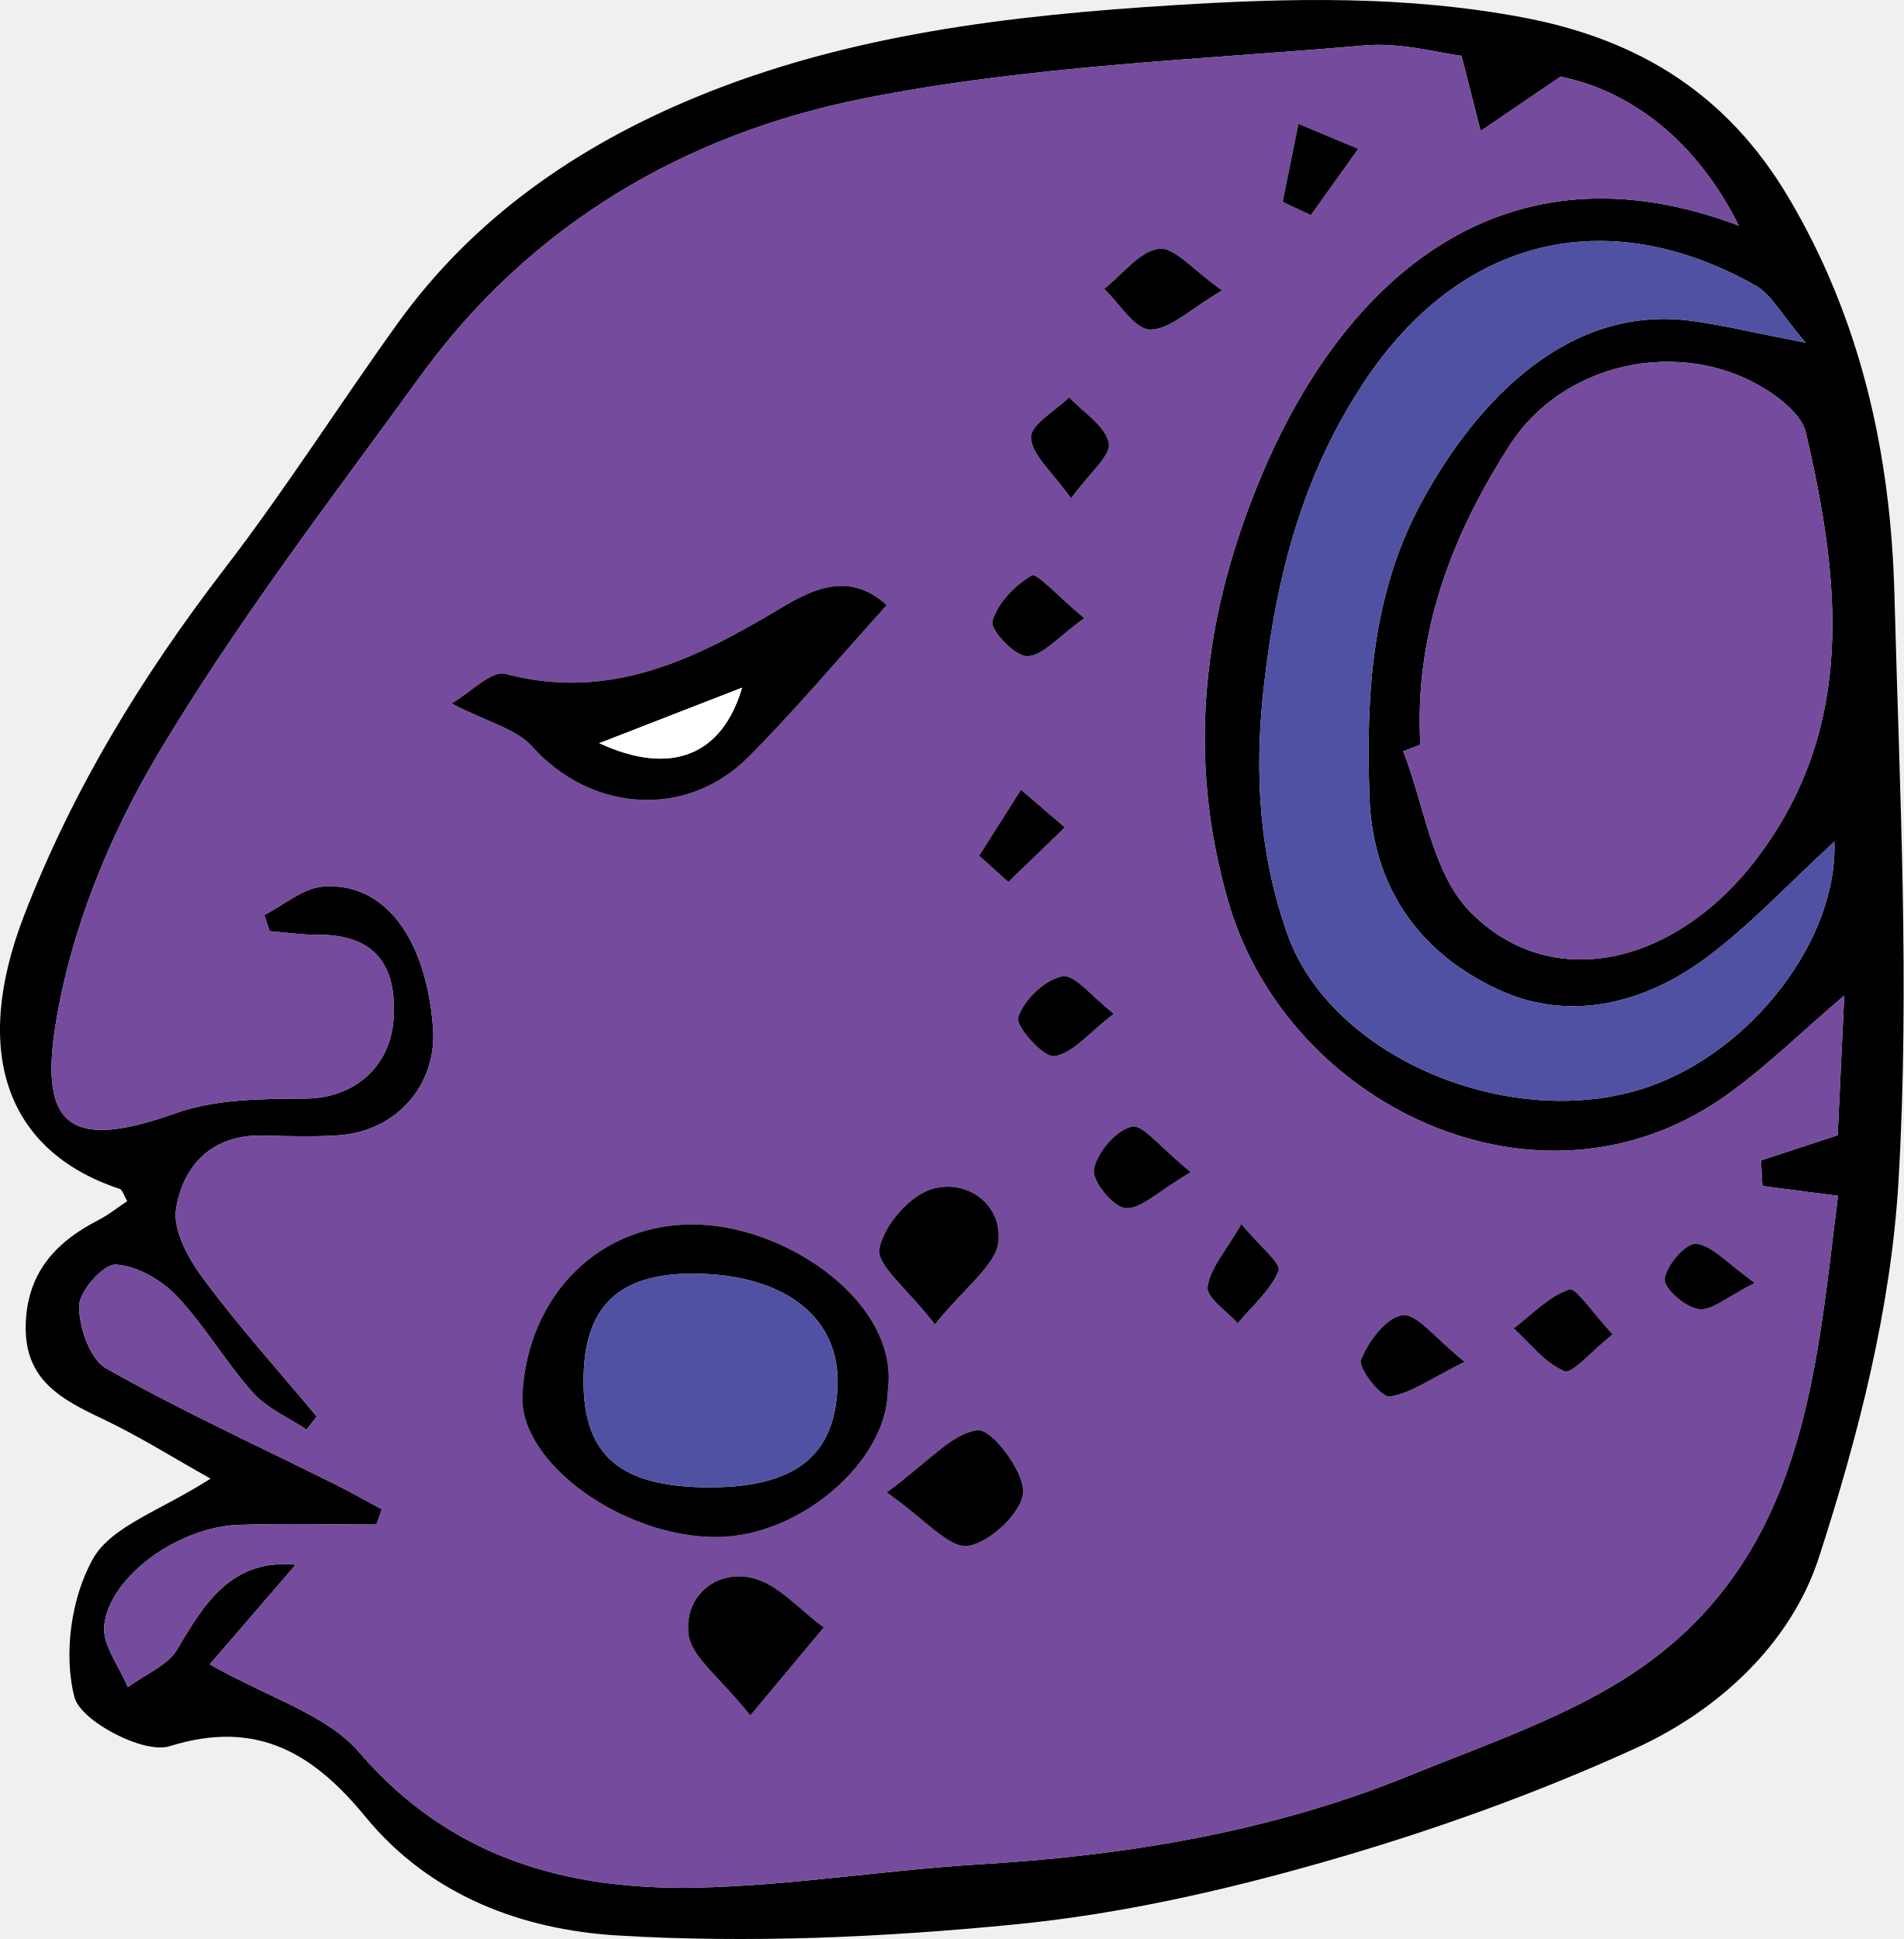
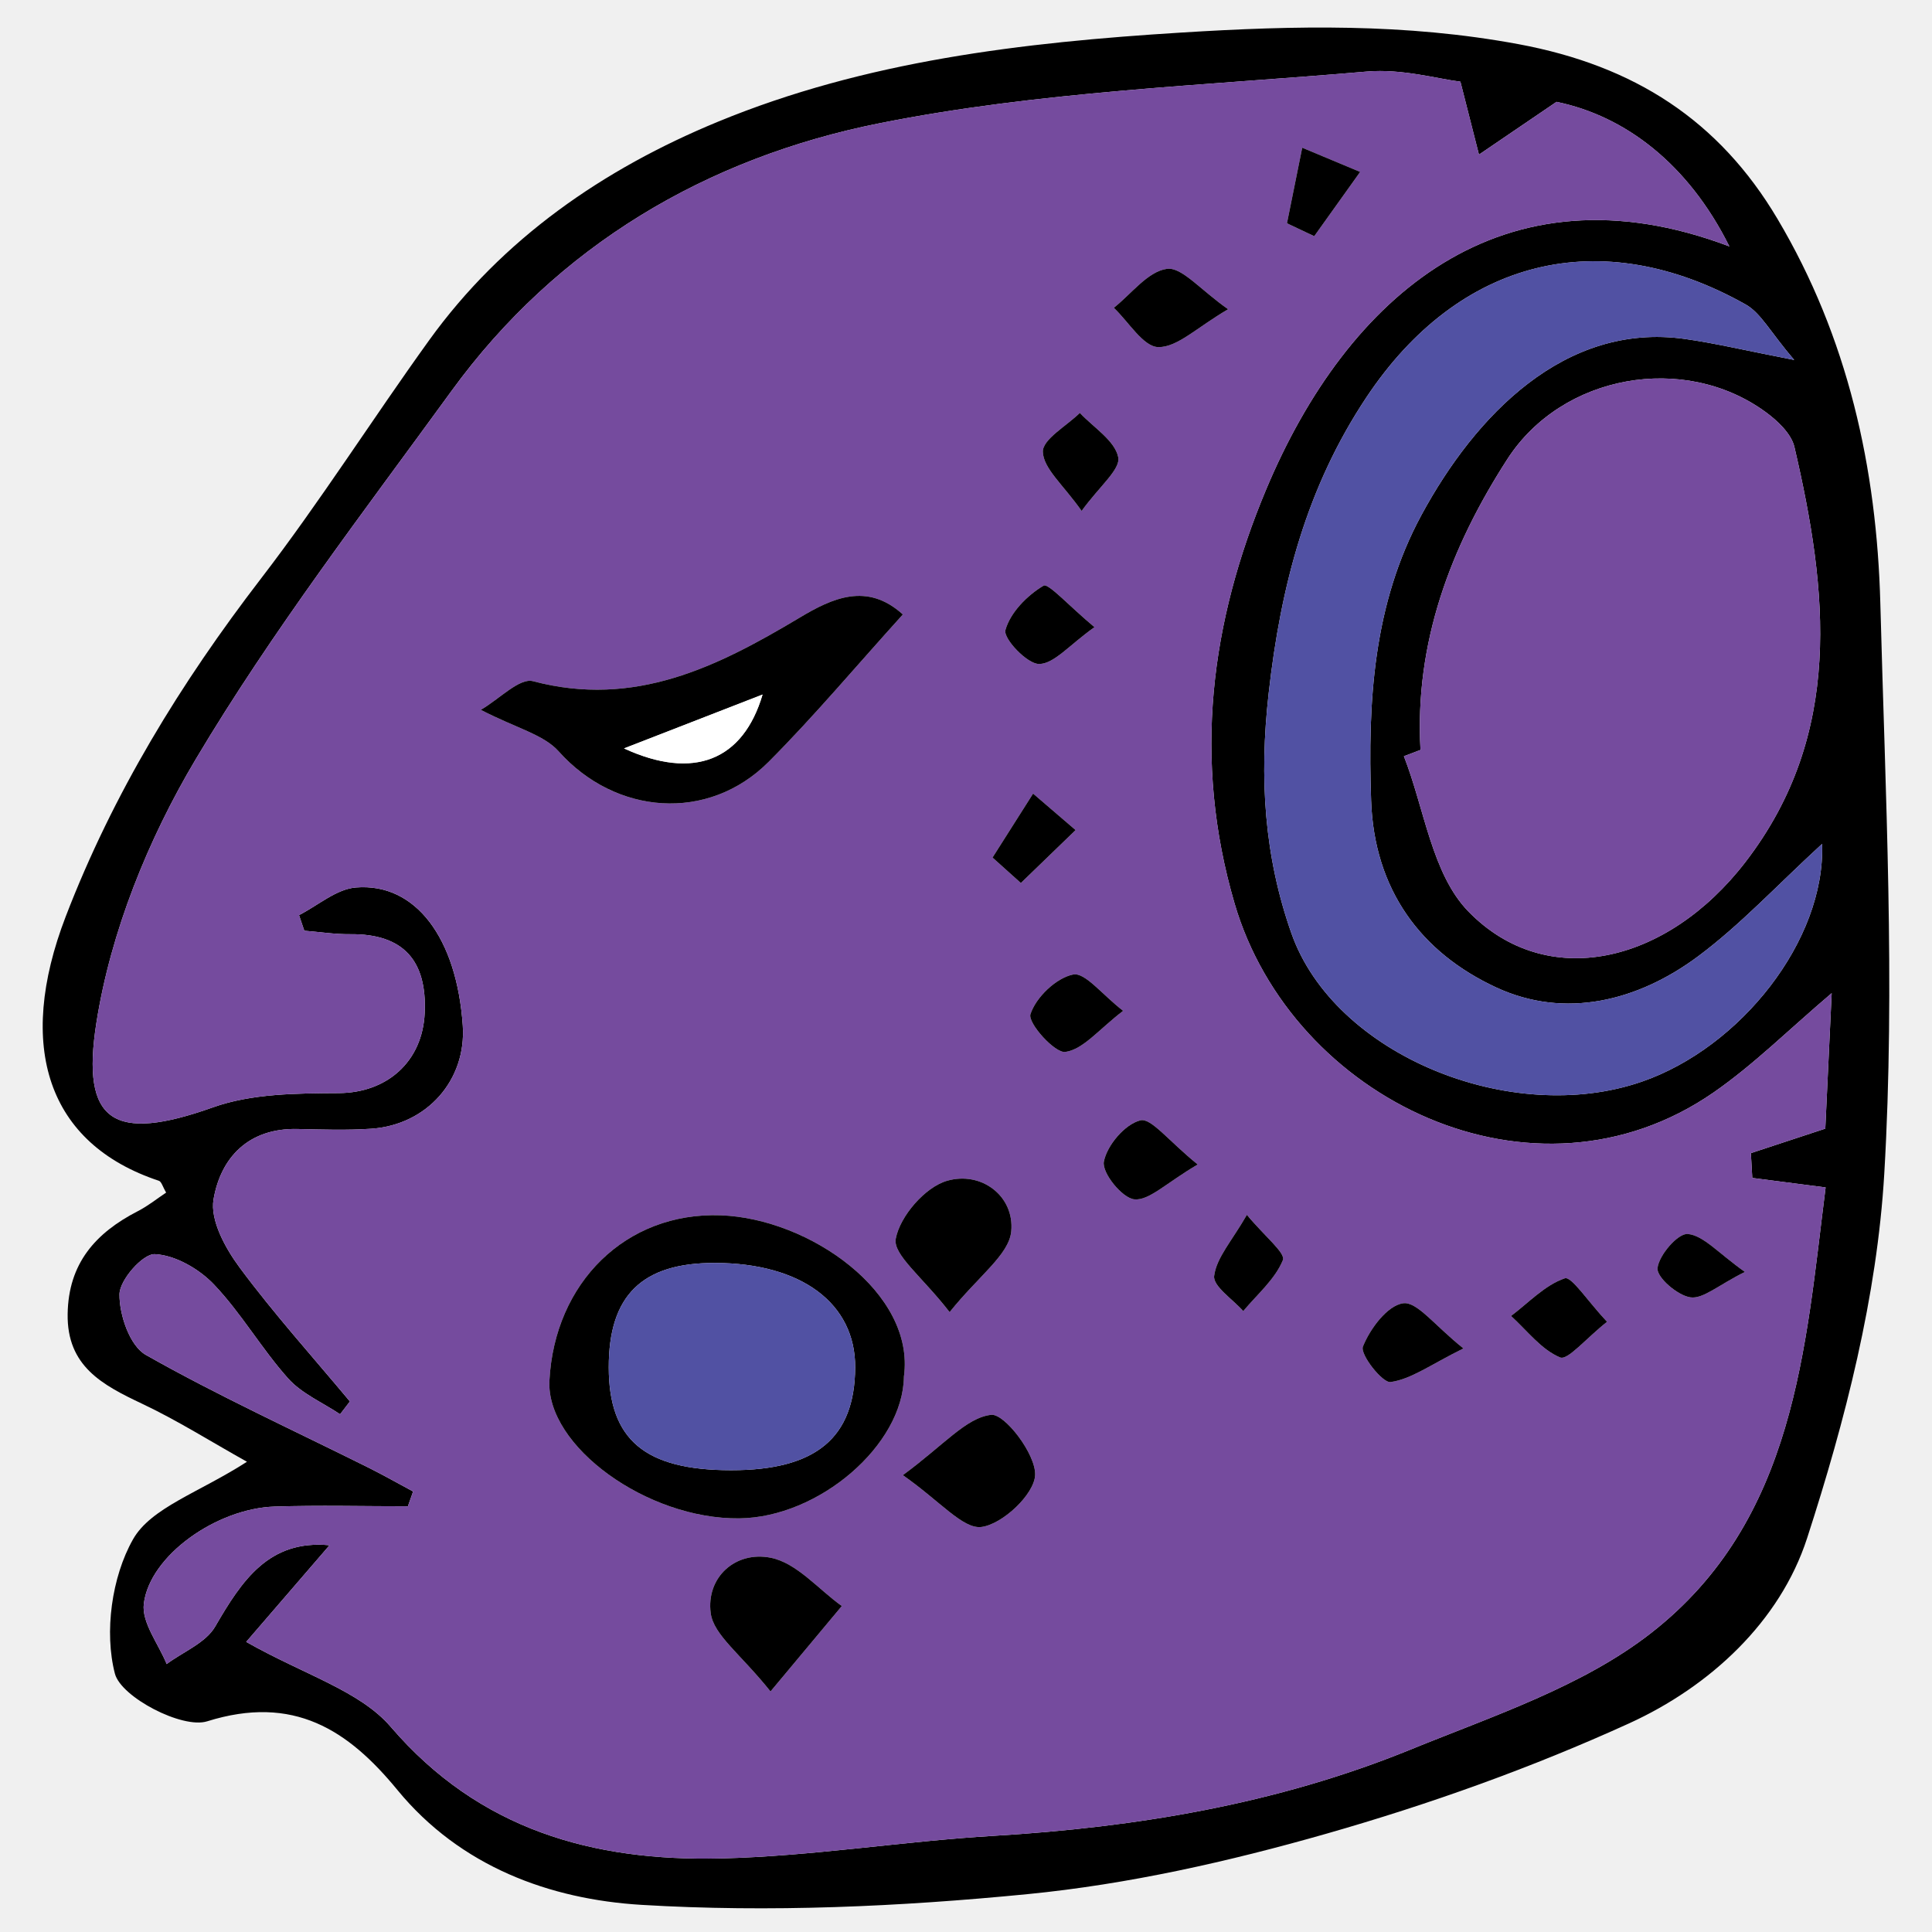
- <svg xmlns="http://www.w3.org/2000/svg" version="1.1" x="0px" y="0px" viewBox="0 0 137.633 140.182" style="enable-background:new 0 0 137.633 140.182;" xml:space="preserve">
+ <svg xmlns="http://www.w3.org/2000/svg" version="1.1" x="0px" y="0px" viewBox="0 0 144 144" style="enable-background:new 0 0 144 144;" xml:space="preserve">
+   <g id="pill_x5F_half_x5F_green" />
+   <g id="pill_x5F_segment_x5F_green" />
+   <g id="virus_x5F_green" />
+   <g id="pill_x5F_half_x5F_orange" />
+   <g id="pill_x5F_segment_x5F_orange" />
+   <g id="virus_x5F_orange" />
+   <g id="pill_x5F_segment_x5F_purple" />
+   <g id="pill_x5F_half_x5F_purple" />
  <g id="virus_x5F_purple">
    <g id="EngFRM.tif">
      <g>
-         <path d="M15.223,106.899c-2.729-1.527-5.192-3.084-7.81-4.322c-2.965-1.403-5.613-2.794-5.555-6.688     c0.056-3.776,2.079-6.05,5.243-7.674C7.85,87.83,8.516,87.29,9.2,86.835c-0.256-0.431-0.345-0.814-0.542-0.88     C0.348,83.2-2.01,75.947,1.713,66.264c3.533-9.187,8.566-17.399,14.549-25.184c4.412-5.74,8.295-11.876,12.528-17.755     c5.475-7.604,13.018-12.79,21.536-16.303c10.986-4.531,22.676-5.911,34.542-6.647c8.464-0.526,16.691-0.702,25.128,0.865     c8.634,1.604,14.938,5.678,19.293,13.006c5.262,8.854,7.412,18.594,7.677,28.71c0.37,14.154,1.12,28.36,0.293,42.463     c-0.537,9.161-2.904,18.396-5.755,27.183c-2.011,6.197-7.214,11.039-13.266,13.797c-7.258,3.307-14.863,6.024-22.545,8.218     c-7.276,2.079-14.783,3.774-22.302,4.51c-9.532,0.934-19.218,1.373-28.762,0.798c-6.82-0.411-13.493-2.84-18.197-8.568     c-3.66-4.457-7.723-7.134-14.176-5.112c-1.856,0.582-6.422-1.802-6.876-3.555c-0.801-3.087-0.239-7.202,1.347-10.004     C8.067,110.316,11.663,109.194,15.223,106.899z M133.34,71.973c-3.193,2.71-5.801,5.318-8.789,7.391     c-13.396,9.295-31.439,0.53-35.714-14.068c-3.155-10.771-1.78-21.017,2.355-30.876c6.044-14.41,17.623-24.511,34.522-18.105     c-3.068-6.164-7.788-9.729-12.884-10.775c-2.48,1.687-4.13,2.809-5.78,3.931c-0.417-1.638-0.833-3.275-1.383-5.436     c-1.643-0.196-4.358-0.981-6.984-0.753C86.549,4.331,74.255,4.761,62.37,7.135C49.526,9.7,38.354,16.24,30.463,27.096     c-6.553,9.015-13.38,17.905-19.061,27.447c-3.552,5.965-6.34,12.863-7.404,19.659c-1.158,7.396,1.276,8.925,8.693,6.281     c2.889-1.03,6.238-1.044,9.38-1.061c3.541-0.019,6.24-2.293,6.402-5.991c0.168-3.841-1.542-5.896-5.571-5.854     c-1.134,0.012-2.27-0.168-3.405-0.26c-0.131-0.387-0.261-0.774-0.392-1.161c1.411-0.718,2.78-1.942,4.24-2.06     c4.457-0.359,7.519,3.779,7.964,10.294c0.276,4.046-2.653,7.403-6.824,7.687c-1.824,0.124-3.665,0.061-5.497,0.02     c-3.667-0.082-5.723,2.149-6.254,5.24c-0.269,1.564,0.882,3.654,1.953,5.098c2.559,3.452,5.452,6.661,8.21,9.969     c-0.244,0.318-0.488,0.636-0.732,0.954c-1.309-0.875-2.861-1.536-3.874-2.67c-1.98-2.216-3.487-4.856-5.53-7.004     c-1.102-1.158-2.884-2.188-4.406-2.258c-0.889-0.04-2.623,1.921-2.633,2.994c-0.013,1.542,0.769,3.838,1.962,4.514     c5.385,3.048,11.039,5.633,16.588,8.399c1.128,0.562,2.224,1.186,3.335,1.781c-0.129,0.368-0.258,0.736-0.388,1.104     c-3.313,0-6.629-0.086-9.939,0.021c-4.311,0.14-9.299,3.646-9.743,7.235c-0.174,1.411,1.092,2.996,1.703,4.502     c1.234-0.915,2.912-1.579,3.616-2.794c1.992-3.438,4.009-6.488,8.522-6.06c-2.217,2.571-4.38,5.08-6.211,7.203     c4.341,2.462,8.46,3.638,10.773,6.331c6.612,7.702,15.111,10.033,24.604,9.809c6.784-0.16,13.539-1.279,20.325-1.684     c10.691-0.638,21.153-2.384,31.067-6.425c6.17-2.515,12.835-4.704,17.953-8.7c10.776-8.412,11.482-21.269,12.999-33.204     c-1.987-0.257-3.726-0.483-5.466-0.708c-0.035-0.616-0.07-1.232-0.105-1.848c1.722-0.567,3.444-1.134,5.547-1.826     C132.995,79.31,133.157,75.86,133.34,71.973z M102.692,53.843c-0.413,0.156-0.825,0.313-1.238,0.469     c1.535,3.922,2.088,8.78,4.808,11.573c5.823,5.98,14.779,3.935,20.647-3.684c7.337-9.528,6.151-20.214,3.653-30.936     c-0.233-0.999-1.273-1.974-2.181-2.632c-6.045-4.383-15.127-2.8-19.217,3.537C104.927,38.737,102.241,45.857,102.692,53.843z      M132.626,60.845c-3.379,3.103-6.088,6.031-9.239,8.378c-4.491,3.345-9.913,4.699-15.036,2.33     c-5.628-2.602-9.109-7.286-9.338-13.929c-0.255-7.388,0.155-14.642,3.748-21.285c4.022-7.437,10.696-14.374,19.611-13.131     c2.263,0.316,4.495,0.854,8.174,1.568c-1.778-2.078-2.476-3.492-3.617-4.134c-10.84-6.101-21.403-3.404-28.273,6.928     c-4.456,6.702-6.373,14.007-7.281,22.056c-0.712,6.32-0.327,12.152,1.7,17.896c3.189,9.039,16.345,14.424,26.119,11.046     C126.543,76.028,132.874,68.041,132.626,60.845z" />
-         <path style="fill:#754B9E;" d="M133.34,71.973c-0.183,3.887-0.345,7.337-0.475,10.096c-2.104,0.693-3.825,1.259-5.547,1.826     c0.035,0.616,0.07,1.232,0.105,1.848c1.739,0.225,3.479,0.451,5.466,0.708c-1.517,11.935-2.223,24.792-12.999,33.204     c-5.118,3.996-11.784,6.185-17.953,8.7c-9.914,4.041-20.376,5.788-31.067,6.425c-6.785,0.405-13.541,1.523-20.325,1.684     c-9.493,0.224-17.992-2.107-24.604-9.809c-2.312-2.694-6.432-3.869-10.773-6.331c1.83-2.123,3.994-4.632,6.211-7.203     c-4.513-0.427-6.529,2.623-8.522,6.06c-0.705,1.216-2.383,1.879-3.616,2.794c-0.611-1.506-1.877-3.091-1.703-4.502     c0.443-3.589,5.432-7.095,9.743-7.235c3.31-0.107,6.626-0.021,9.939-0.021c0.129-0.368,0.258-0.736,0.388-1.104     c-1.111-0.595-2.207-1.219-3.335-1.781c-5.549-2.766-11.203-5.351-16.588-8.399c-1.194-0.676-1.975-2.972-1.962-4.514     c0.009-1.072,1.744-3.034,2.633-2.994c1.522,0.069,3.304,1.099,4.406,2.258c2.043,2.147,3.55,4.787,5.53,7.004     c1.013,1.134,2.565,1.795,3.874,2.67c0.244-0.318,0.488-0.636,0.732-0.954c-2.758-3.307-5.65-6.517-8.21-9.969     c-1.071-1.444-2.222-3.534-1.953-5.098c0.531-3.091,2.588-5.322,6.254-5.24c1.832,0.041,3.672,0.104,5.497-0.02     c4.171-0.284,7.1-3.64,6.824-7.687c-0.444-6.515-3.506-10.654-7.964-10.294c-1.46,0.118-2.829,1.342-4.24,2.06     c0.131,0.387,0.261,0.774,0.392,1.161c1.135,0.092,2.271,0.272,3.405,0.26c4.029-0.042,5.739,2.013,5.571,5.854     c-0.162,3.698-2.861,5.973-6.402,5.991c-3.142,0.016-6.491,0.031-9.38,1.061c-7.417,2.644-9.851,1.115-8.693-6.281     c1.064-6.796,3.853-13.694,7.404-19.659c5.682-9.542,12.508-18.432,19.061-27.447C38.354,16.24,49.526,9.7,62.37,7.135     c11.885-2.374,24.179-2.804,36.314-3.853c2.626-0.227,5.341,0.558,6.984,0.753c0.55,2.161,0.966,3.798,1.383,5.436     c1.65-1.122,3.3-2.244,5.78-3.931c5.096,1.046,9.815,4.611,12.884,10.775C108.814,9.909,97.235,20.01,91.191,34.42     c-4.135,9.859-5.509,20.105-2.355,30.876c4.275,14.598,22.319,23.364,35.714,14.068C127.538,77.291,130.147,74.683,133.34,71.973     z M64.189,100.551c0.861-6.241-7.04-11.782-13.65-12.02c-7.085-0.255-12.392,5.029-12.772,12.324     c-0.254,4.876,7.273,10.338,14.144,10.264C57.863,111.054,64.127,105.662,64.189,100.551z M64.111,43.748     c-2.675-2.429-5.267-1.214-7.698,0.239c-6.128,3.664-12.293,6.742-19.873,4.734c-1.003-0.266-2.512,1.338-3.889,2.136     c2.666,1.374,4.688,1.841,5.807,3.096c4.222,4.735,11.13,5.312,15.656,0.771C57.51,51.316,60.607,47.618,64.111,43.748z      M54.247,124.018c2.42-2.9,3.866-4.632,5.313-6.365c-1.751-1.256-3.359-3.21-5.289-3.598c-2.637-0.53-4.832,1.456-4.482,4.126     C50.003,119.82,52.019,121.227,54.247,124.018z M67.595,95.746c2.187-2.727,4.426-4.274,4.593-6.017     c0.253-2.626-2.223-4.512-4.786-3.77c-1.64,0.475-3.507,2.641-3.821,4.315C63.358,91.466,65.549,93.103,67.595,95.746z      M64.108,107.897c2.786,1.946,4.491,4.05,5.875,3.861c1.574-0.216,3.923-2.434,3.987-3.867c0.069-1.547-2.28-4.605-3.28-4.49     C68.826,103.614,67.174,105.648,64.108,107.897z M88.353,20.997c-2.097-1.469-3.46-3.164-4.562-3.011     c-1.428,0.198-2.648,1.867-3.958,2.903c1.105,1.046,2.199,2.914,3.319,2.93C84.574,23.839,86.018,22.356,88.353,20.997z      M86.088,84.742c-2.19-1.769-3.475-3.489-4.273-3.29c-1.155,0.287-2.493,1.863-2.724,3.08c-0.157,0.83,1.371,2.721,2.275,2.808     C82.463,87.445,83.696,86.148,86.088,84.742z M116.596,96.467c-1.445-1.538-2.653-3.409-3.149-3.24     c-1.485,0.507-2.691,1.812-4.006,2.806c1.197,1.086,2.251,2.509,3.661,3.091C113.662,99.355,115.008,97.725,116.596,96.467z      M105.892,98.452c-2.154-1.711-3.452-3.502-4.487-3.364c-1.178,0.157-2.477,1.898-3.004,3.23     c-0.229,0.579,1.459,2.724,2.061,2.641C101.998,100.745,103.414,99.679,105.892,98.452z M92.74,14.591     c0.677,0.321,1.355,0.642,2.032,0.962c1.141-1.596,2.282-3.193,3.423-4.789c-1.439-0.602-2.879-1.204-4.318-1.805     C93.498,10.836,93.119,12.714,92.74,14.591z M80.528,73.291c-1.574-1.213-2.841-2.886-3.727-2.707     c-1.274,0.257-2.773,1.702-3.181,2.956c-0.215,0.66,1.819,2.924,2.601,2.814C77.559,76.165,78.71,74.681,80.528,73.291z      M78.391,44.693c-1.934-1.615-3.443-3.303-3.796-3.092c-1.225,0.73-2.479,2.003-2.84,3.308c-0.175,0.631,1.622,2.537,2.512,2.528     C75.387,47.426,76.491,46.044,78.391,44.693z M77.434,36.03c1.332-1.844,2.913-3.099,2.729-4.003     c-0.253-1.24-1.843-2.214-2.86-3.302c-0.986,0.971-2.79,1.97-2.757,2.906C74.589,32.879,76.061,34.078,77.434,36.03z      M89.751,88.494c-1.117,1.949-2.263,3.189-2.44,4.551c-0.1,0.771,1.393,1.743,2.168,2.625c1.037-1.246,2.374-2.373,2.954-3.801     C92.649,91.341,91.082,90.104,89.751,88.494z M70.793,61.866c0.704,0.633,1.408,1.265,2.112,1.898     c1.36-1.315,2.72-2.63,4.08-3.944c-1.056-0.906-2.113-1.813-3.169-2.719C72.809,58.688,71.801,60.277,70.793,61.866z      M126.87,92.749c-2.029-1.44-3.084-2.712-4.254-2.826c-0.722-0.07-2.147,1.565-2.258,2.545c-0.076,0.675,1.486,2.038,2.451,2.177     C123.751,94.78,124.863,93.751,126.87,92.749z" />
-         <path style="fill:#754B9E;" d="M102.692,53.843c-0.452-7.986,2.235-15.106,6.472-21.672c4.09-6.338,13.172-7.92,19.217-3.537     c0.908,0.658,1.948,1.633,2.181,2.632c2.498,10.722,3.685,21.408-3.653,30.936c-5.867,7.619-14.823,9.663-20.647,3.684     c-2.72-2.793-3.273-7.651-4.808-11.573C101.867,54.156,102.28,53.999,102.692,53.843z" />
-         <path style="fill:#5151A3;" d="M132.626,60.845c0.248,7.196-6.083,15.183-13.432,17.723c-9.775,3.378-22.93-2.007-26.119-11.046     c-2.027-5.744-2.412-11.576-1.7-17.896c0.907-8.049,2.824-15.354,7.281-22.056c6.87-10.333,17.433-13.029,28.273-6.928     c1.141,0.642,1.839,2.056,3.617,4.134c-3.679-0.714-5.91-1.253-8.174-1.568c-8.915-1.243-15.589,5.694-19.611,13.131     c-3.593,6.644-4.003,13.897-3.748,21.285c0.229,6.643,3.71,11.327,9.338,13.929c5.123,2.368,10.545,1.015,15.036-2.33     C126.538,66.877,129.247,63.948,132.626,60.845z" />
-         <path d="M64.189,100.551c-0.062,5.111-6.327,10.503-12.278,10.568c-6.871,0.075-14.398-5.388-14.144-10.264     c0.38-7.295,5.687-12.579,12.772-12.324C57.149,88.769,65.05,94.31,64.189,100.551z M51.301,107.53     c6.32,0.004,9.225-2.4,9.255-7.658c0.027-4.771-4.002-7.777-10.443-7.793c-5.451-0.013-7.932,2.428-7.924,7.796     C42.198,105.265,44.888,107.526,51.301,107.53z" />
-         <path d="M64.111,43.748c-3.503,3.87-6.601,7.569-9.996,10.976c-4.526,4.541-11.433,3.963-15.656-0.771     c-1.119-1.255-3.141-1.721-5.807-3.096c1.377-0.797,2.886-2.401,3.889-2.136c7.58,2.009,13.745-1.07,19.873-4.734     C58.843,42.533,61.435,41.319,64.111,43.748z M43.325,53.73c5.207,2.397,8.881,0.884,10.331-4.012     C50.285,51.027,46.913,52.337,43.325,53.73z" />
-         <path d="M54.247,124.018c-2.228-2.79-4.243-4.198-4.458-5.837c-0.35-2.67,1.845-4.656,4.482-4.126     c1.93,0.388,3.538,2.342,5.289,3.598C58.113,119.385,56.667,121.118,54.247,124.018z" />
-         <path d="M67.595,95.746c-2.046-2.643-4.238-4.279-4.014-5.472c0.314-1.674,2.18-3.84,3.821-4.315     c2.563-0.742,5.039,1.144,4.786,3.77C72.021,91.471,69.783,93.019,67.595,95.746z" />
-         <path d="M64.108,107.897c3.066-2.249,4.717-4.283,6.581-4.496c1.001-0.114,3.349,2.943,3.28,4.49     c-0.064,1.433-2.412,3.651-3.987,3.867C68.599,111.948,66.895,109.843,64.108,107.897z" />
-         <path d="M88.353,20.997c-2.335,1.359-3.779,2.843-5.201,2.822c-1.12-0.016-2.214-1.884-3.319-2.93     c1.31-1.036,2.53-2.705,3.958-2.903C84.893,17.833,86.256,19.528,88.353,20.997z" />
-         <path d="M86.088,84.742c-2.391,1.406-3.625,2.703-4.721,2.598c-0.905-0.086-2.433-1.978-2.275-2.808     c0.231-1.217,1.569-2.793,2.724-3.08C82.612,81.253,83.898,82.973,86.088,84.742z" />
-         <path d="M116.596,96.467c-1.588,1.258-2.934,2.888-3.494,2.657c-1.409-0.582-2.464-2.005-3.661-3.091     c1.315-0.994,2.521-2.299,4.006-2.806C113.943,93.057,115.151,94.929,116.596,96.467z" />
-         <path d="M105.892,98.452c-2.478,1.227-3.894,2.294-5.431,2.506c-0.602,0.083-2.29-2.062-2.061-2.641     c0.528-1.331,1.826-3.073,3.004-3.23C102.441,94.95,103.738,96.741,105.892,98.452z" />
-         <path d="M92.74,14.591c0.379-1.878,0.758-3.755,1.137-5.633c1.439,0.602,2.879,1.204,4.318,1.805     c-1.141,1.596-2.282,3.193-3.423,4.789C94.095,15.233,93.417,14.912,92.74,14.591z" />
-         <path d="M80.528,73.291c-1.819,1.391-2.97,2.875-4.307,3.063c-0.781,0.11-2.815-2.154-2.601-2.814     c0.408-1.254,1.907-2.699,3.181-2.956C77.687,70.404,78.955,72.077,80.528,73.291z" />
-         <path d="M78.391,44.693c-1.9,1.351-3.005,2.733-4.124,2.744c-0.89,0.009-2.687-1.897-2.512-2.528     c0.361-1.305,1.615-2.578,2.84-3.308C74.948,41.39,76.457,43.078,78.391,44.693z" />
-         <path d="M77.434,36.03c-1.373-1.951-2.845-3.15-2.889-4.399c-0.033-0.936,1.771-1.935,2.757-2.906     c1.017,1.088,2.608,2.061,2.86,3.302C80.347,32.93,78.766,34.186,77.434,36.03z" />
-         <path d="M89.751,88.494c1.33,1.611,2.897,2.847,2.683,3.375c-0.58,1.428-1.917,2.555-2.954,3.801     c-0.775-0.882-2.268-1.854-2.168-2.625C87.488,91.682,88.634,90.443,89.751,88.494z" />
-         <path d="M70.793,61.866c1.008-1.589,2.015-3.177,3.023-4.766c1.056,0.906,2.113,1.813,3.169,2.719     c-1.36,1.315-2.72,2.63-4.08,3.944C72.201,63.131,71.497,62.498,70.793,61.866z" />
-         <path d="M126.87,92.749c-2.007,1.002-3.119,2.031-4.061,1.895c-0.965-0.139-2.527-1.501-2.451-2.177     c0.11-0.98,1.535-2.616,2.258-2.545C123.786,90.036,124.841,91.309,126.87,92.749z" />
-         <path style="fill:#5151A3;" d="M51.301,107.53c-6.413-0.004-9.103-2.264-9.112-7.655c-0.008-5.368,2.473-7.809,7.924-7.796     c6.441,0.015,10.469,3.022,10.443,7.793C60.526,105.13,57.621,107.534,51.301,107.53z" />
-         <path style="fill:#FFFFFF;" d="M43.325,53.73c3.588-1.394,6.96-2.703,10.327-4.017C52.207,54.614,48.533,56.127,43.325,53.73z" />
+         <path d="M18.407,108.951c-2.729-1.527-5.192-3.084-7.81-4.322c-2.965-1.403-5.613-2.794-5.555-6.688     c0.056-3.776,2.079-6.05,5.243-7.674c0.748-0.384,1.415-0.924,2.099-1.379c-0.256-0.431-0.345-0.814-0.542-0.88     C3.532,85.252,1.173,77.999,4.897,68.316c3.533-9.187,8.566-17.399,14.549-25.184c4.412-5.74,8.295-11.876,12.528-17.755     c5.475-7.604,13.018-12.79,21.536-16.303c10.986-4.531,22.676-5.911,34.542-6.647c8.464-0.526,16.691-0.702,25.128,0.865     c8.634,1.604,14.938,5.678,19.293,13.006c5.262,8.854,7.412,18.594,7.677,28.71c0.37,14.154,1.12,28.36,0.293,42.463     c-0.537,9.161-2.904,18.396-5.755,27.183c-2.011,6.197-7.214,11.039-13.266,13.797c-7.258,3.307-14.863,6.024-22.545,8.218     c-7.276,2.079-14.783,3.774-22.302,4.51c-9.532,0.934-19.218,1.373-28.762,0.798c-6.82-0.411-13.493-2.84-18.197-8.568     c-3.66-4.457-7.723-7.134-14.176-5.112c-1.856,0.582-6.422-1.802-6.876-3.555c-0.801-3.087-0.239-7.202,1.347-10.004     C11.251,112.367,14.847,111.245,18.407,108.951z M136.523,74.025c-3.193,2.71-5.801,5.318-8.789,7.391     c-13.396,9.295-31.439,0.53-35.714-14.068c-3.155-10.771-1.78-21.017,2.355-30.876c6.044-14.41,17.623-24.511,34.522-18.105     c-3.068-6.164-7.788-9.729-12.884-10.775c-2.48,1.687-4.13,2.809-5.78,3.931c-0.417-1.638-0.833-3.275-1.383-5.436     c-1.643-0.196-4.358-0.981-6.984-0.753C89.732,6.383,77.439,6.813,65.553,9.187c-12.844,2.566-24.016,9.105-31.907,19.961     c-6.553,9.015-13.38,17.905-19.061,27.447c-3.552,5.965-6.34,12.863-7.404,19.659c-1.158,7.396,1.276,8.925,8.693,6.281     c2.889-1.03,6.238-1.044,9.38-1.061c3.541-0.019,6.24-2.293,6.402-5.991c0.168-3.841-1.542-5.896-5.571-5.854     c-1.134,0.012-2.27-0.168-3.405-0.26c-0.131-0.387-0.261-0.774-0.392-1.161c1.411-0.718,2.78-1.942,4.24-2.06     c4.457-0.359,7.519,3.779,7.964,10.294c0.276,4.046-2.653,7.403-6.824,7.687c-1.824,0.124-3.665,0.061-5.497,0.02     c-3.667-0.082-5.723,2.149-6.254,5.24c-0.269,1.564,0.882,3.654,1.953,5.098c2.559,3.452,5.452,6.661,8.21,9.969     c-0.244,0.318-0.488,0.636-0.732,0.954c-1.309-0.875-2.861-1.536-3.874-2.67c-1.98-2.216-3.487-4.856-5.53-7.004     c-1.102-1.158-2.884-2.188-4.406-2.258c-0.889-0.04-2.623,1.921-2.633,2.994c-0.013,1.542,0.769,3.838,1.962,4.514     c5.385,3.048,11.039,5.633,16.588,8.399c1.128,0.562,2.224,1.186,3.335,1.781c-0.129,0.368-0.258,0.736-0.388,1.104     c-3.313,0-6.629-0.086-9.939,0.021c-4.311,0.14-9.299,3.646-9.743,7.235c-0.174,1.411,1.092,2.996,1.703,4.502     c1.234-0.915,2.912-1.579,3.616-2.794c1.992-3.438,4.009-6.488,8.522-6.06c-2.217,2.571-4.38,5.08-6.211,7.203     c4.341,2.462,8.46,3.638,10.773,6.331c6.612,7.702,15.111,10.033,24.604,9.809c6.784-0.16,13.539-1.279,20.325-1.684     c10.691-0.638,21.153-2.384,31.067-6.425c6.17-2.515,12.835-4.704,17.953-8.7c10.776-8.412,11.482-21.269,12.999-33.204     c-1.987-0.257-3.726-0.483-5.466-0.708c-0.035-0.616-0.07-1.232-0.105-1.848c1.722-0.567,3.444-1.134,5.547-1.826     C136.178,81.362,136.34,77.912,136.523,74.025z M105.876,55.895c-0.413,0.156-0.825,0.313-1.238,0.469     c1.535,3.922,2.088,8.78,4.808,11.573c5.823,5.98,14.779,3.935,20.647-3.684c7.337-9.528,6.151-20.214,3.653-30.936     c-0.233-0.999-1.273-1.974-2.181-2.632c-6.045-4.383-15.127-2.8-19.217,3.537C108.111,40.789,105.424,47.909,105.876,55.895z      M135.809,62.897c-3.379,3.103-6.088,6.031-9.239,8.378c-4.491,3.345-9.913,4.699-15.036,2.33     c-5.628-2.602-9.109-7.286-9.338-13.929c-0.255-7.388,0.155-14.642,3.748-21.285c4.022-7.437,10.696-14.374,19.611-13.131     c2.263,0.316,4.495,0.854,8.174,1.568c-1.778-2.078-2.476-3.492-3.617-4.134c-10.84-6.101-21.403-3.404-28.273,6.928     c-4.456,6.702-6.373,14.007-7.281,22.056c-0.712,6.32-0.327,12.152,1.7,17.896c3.189,9.039,16.345,14.424,26.119,11.046     C129.726,78.08,136.058,70.093,135.809,62.897z" />
+         <path style="fill:#754B9E;" d="M136.523,74.025c-0.183,3.887-0.345,7.337-0.475,10.096c-2.104,0.693-3.825,1.259-5.547,1.826     c0.035,0.616,0.07,1.232,0.105,1.848c1.739,0.225,3.479,0.451,5.466,0.708c-1.517,11.935-2.223,24.792-12.999,33.204     c-5.118,3.996-11.784,6.185-17.953,8.7c-9.914,4.041-20.376,5.788-31.067,6.425c-6.785,0.405-13.541,1.523-20.325,1.684     c-9.493,0.224-17.992-2.107-24.604-9.809c-2.312-2.694-6.432-3.869-10.773-6.331c1.83-2.123,3.994-4.632,6.211-7.203     c-4.513-0.427-6.529,2.623-8.522,6.06c-0.705,1.216-2.383,1.879-3.616,2.794c-0.611-1.506-1.877-3.091-1.703-4.502     c0.443-3.589,5.432-7.095,9.743-7.235c3.31-0.107,6.626-0.021,9.939-0.021c0.129-0.368,0.258-0.736,0.388-1.104     c-1.111-0.595-2.207-1.219-3.335-1.781c-5.549-2.766-11.203-5.351-16.588-8.399c-1.194-0.676-1.975-2.972-1.962-4.514     c0.009-1.072,1.744-3.034,2.633-2.994c1.522,0.069,3.304,1.099,4.406,2.258c2.043,2.147,3.55,4.787,5.53,7.004     c1.013,1.134,2.565,1.795,3.874,2.67c0.244-0.318,0.488-0.636,0.732-0.954c-2.758-3.307-5.65-6.517-8.21-9.969     c-1.071-1.444-2.222-3.534-1.953-5.098c0.531-3.091,2.588-5.322,6.254-5.24c1.832,0.041,3.672,0.104,5.497-0.02     c4.171-0.284,7.1-3.64,6.824-7.687c-0.444-6.515-3.506-10.654-7.964-10.294c-1.46,0.118-2.829,1.342-4.24,2.06     c0.131,0.387,0.261,0.774,0.392,1.161c1.135,0.092,2.271,0.272,3.405,0.26c4.029-0.042,5.739,2.013,5.571,5.854     c-0.162,3.698-2.861,5.973-6.402,5.991c-3.142,0.016-6.491,0.031-9.38,1.061c-7.417,2.644-9.851,1.115-8.693-6.281     c1.064-6.796,3.853-13.694,7.404-19.659c5.682-9.542,12.508-18.432,19.061-27.447c7.892-10.856,19.063-17.396,31.907-19.961     c11.885-2.374,24.179-2.804,36.314-3.853c2.626-0.227,5.341,0.558,6.984,0.753c0.55,2.161,0.966,3.798,1.383,5.436     c1.65-1.122,3.3-2.244,5.78-3.931c5.096,1.046,9.815,4.611,12.884,10.775c-16.899-6.406-28.478,3.694-34.522,18.105     c-4.135,9.859-5.509,20.105-2.355,30.876c4.275,14.598,22.319,23.364,35.714,14.068C130.722,79.343,133.33,76.735,136.523,74.025     z M67.373,102.602c0.861-6.24-7.04-11.782-13.65-12.02c-7.085-0.255-12.392,5.029-12.772,12.324     c-0.254,4.876,7.273,10.338,14.144,10.264C61.046,113.106,67.31,107.714,67.373,102.602z M67.294,45.799     c-2.675-2.429-5.267-1.214-7.698,0.239c-6.128,3.664-12.293,6.742-19.873,4.734c-1.003-0.266-2.512,1.338-3.889,2.136     c2.666,1.374,4.688,1.841,5.807,3.096c4.222,4.735,11.13,5.312,15.656,0.771C60.693,53.368,63.791,49.67,67.294,45.799z      M57.43,126.07c2.42-2.9,3.866-4.632,5.313-6.365c-1.751-1.256-3.359-3.21-5.289-3.598c-2.637-0.53-4.832,1.456-4.482,4.126     C53.187,121.871,55.202,123.279,57.43,126.07z M70.779,97.797c2.187-2.727,4.426-4.274,4.593-6.017     c0.253-2.626-2.223-4.512-4.786-3.77c-1.64,0.475-3.507,2.641-3.821,4.315C66.541,93.518,68.732,95.154,70.779,97.797z      M67.292,109.949c2.786,1.946,4.491,4.05,5.875,3.861c1.574-0.216,3.923-2.434,3.987-3.867c0.069-1.547-2.28-4.605-3.28-4.49     C72.009,105.666,70.358,107.7,67.292,109.949z M91.537,23.049c-2.097-1.469-3.46-3.164-4.562-3.011     c-1.428,0.198-2.648,1.867-3.958,2.903c1.105,1.046,2.199,2.914,3.319,2.93C87.758,25.891,89.201,24.408,91.537,23.049z      M89.271,86.794c-2.19-1.769-3.475-3.489-4.273-3.29c-1.155,0.287-2.493,1.863-2.724,3.08c-0.157,0.83,1.371,2.721,2.275,2.808     C85.646,89.496,86.88,88.2,89.271,86.794z M119.779,98.519c-1.445-1.538-2.653-3.409-3.149-3.24     c-1.485,0.507-2.691,1.812-4.006,2.806c1.197,1.086,2.251,2.509,3.661,3.091C116.845,101.407,118.192,99.776,119.779,98.519z      M109.076,100.504c-2.154-1.711-3.452-3.502-4.487-3.364c-1.178,0.157-2.477,1.898-3.004,3.23     c-0.229,0.579,1.459,2.724,2.061,2.641C105.182,102.797,106.598,101.731,109.076,100.504z M95.923,16.643     c0.677,0.321,1.355,0.642,2.032,0.962c1.141-1.596,2.282-3.193,3.423-4.789c-1.439-0.602-2.879-1.204-4.318-1.805     C96.681,12.888,96.302,14.765,95.923,16.643z M83.712,75.342c-1.574-1.213-2.841-2.886-3.727-2.707     c-1.274,0.257-2.773,1.702-3.181,2.956c-0.215,0.66,1.819,2.924,2.601,2.814C80.742,78.217,81.893,76.733,83.712,75.342z      M81.575,46.745c-1.934-1.615-3.443-3.303-3.796-3.092c-1.225,0.73-2.479,2.003-2.84,3.308c-0.175,0.631,1.622,2.537,2.512,2.528     C78.57,49.478,79.675,48.096,81.575,46.745z M80.618,38.081c1.332-1.844,2.913-3.099,2.729-4.003     c-0.253-1.24-1.843-2.214-2.86-3.302c-0.986,0.971-2.79,1.97-2.757,2.906C77.773,34.931,79.244,36.13,80.618,38.081z      M92.935,90.546c-1.117,1.949-2.263,3.189-2.44,4.551c-0.1,0.771,1.393,1.743,2.168,2.625c1.037-1.246,2.374-2.373,2.954-3.801     C95.832,93.393,94.265,92.156,92.935,90.546z M73.977,63.917c0.704,0.633,1.408,1.265,2.112,1.898     c1.36-1.315,2.72-2.63,4.08-3.944c-1.056-0.906-2.113-1.813-3.169-2.719C75.992,60.74,74.984,62.329,73.977,63.917z      M130.053,94.801c-2.029-1.44-3.084-2.713-4.254-2.826c-0.722-0.07-2.147,1.565-2.258,2.545     c-0.076,0.675,1.486,2.038,2.451,2.177C126.934,96.831,128.047,95.802,130.053,94.801z" />
+         <path style="fill:#754B9E;" d="M105.876,55.895c-0.452-7.986,2.235-15.106,6.472-21.672c4.09-6.338,13.172-7.92,19.217-3.537     c0.908,0.658,1.948,1.633,2.181,2.632c2.498,10.722,3.685,21.408-3.653,30.936c-5.867,7.619-14.824,9.663-20.647,3.684     c-2.72-2.793-3.273-7.651-4.808-11.573C105.051,56.208,105.463,56.051,105.876,55.895z" />
+         <path style="fill:#5151A3;" d="M135.809,62.897c0.248,7.196-6.083,15.183-13.432,17.723c-9.775,3.378-22.93-2.007-26.119-11.046     c-2.027-5.744-2.412-11.576-1.7-17.896c0.907-8.049,2.824-15.354,7.281-22.056c6.87-10.333,17.433-13.029,28.273-6.928     c1.141,0.642,1.839,2.056,3.617,4.134c-3.679-0.714-5.91-1.253-8.174-1.568c-8.915-1.243-15.589,5.694-19.611,13.131     c-3.593,6.644-4.003,13.897-3.748,21.285c0.229,6.643,3.71,11.327,9.338,13.929c5.123,2.368,10.545,1.015,15.036-2.33     C129.722,68.929,132.431,66,135.809,62.897z" />
+         <path d="M67.373,102.602c-0.062,5.111-6.327,10.503-12.278,10.568c-6.871,0.075-14.398-5.388-14.144-10.264     c0.38-7.295,5.687-12.579,12.772-12.324C60.332,90.821,68.234,96.362,67.373,102.602z M54.485,109.582     c6.32,0.004,9.225-2.4,9.255-7.658c0.027-4.771-4.002-7.777-10.443-7.793c-5.451-0.013-7.932,2.428-7.924,7.796     C45.381,107.317,48.072,109.577,54.485,109.582z" />
+         <path d="M67.294,45.799c-3.503,3.87-6.601,7.569-9.996,10.976c-4.526,4.541-11.433,3.963-15.656-0.771     c-1.119-1.255-3.141-1.721-5.807-3.096c1.377-0.797,2.886-2.401,3.889-2.136c7.58,2.009,13.745-1.07,19.873-4.734     C62.027,44.585,64.619,43.37,67.294,45.799z M46.509,55.782c5.207,2.397,8.881,0.884,10.331-4.012     C53.468,53.079,50.097,54.389,46.509,55.782z" />
+         <path d="M57.43,126.07c-2.228-2.79-4.243-4.198-4.458-5.837c-0.35-2.67,1.845-4.656,4.482-4.126     c1.93,0.388,3.538,2.342,5.289,3.598C61.297,121.437,59.85,123.17,57.43,126.07z" />
+         <path d="M70.779,97.797c-2.046-2.643-4.238-4.279-4.014-5.472c0.314-1.674,2.18-3.84,3.821-4.315     c2.563-0.742,5.039,1.144,4.786,3.77C75.204,93.523,72.966,95.071,70.779,97.797z" />
+         <path d="M67.292,109.949c3.066-2.249,4.717-4.283,6.581-4.496c1.001-0.114,3.349,2.943,3.28,4.49     c-0.064,1.433-2.412,3.651-3.987,3.867C71.783,113.999,70.078,111.895,67.292,109.949z" />
+         <path d="M91.537,23.049c-2.335,1.359-3.779,2.843-5.201,2.822c-1.12-0.016-2.214-1.884-3.319-2.93     c1.31-1.036,2.53-2.705,3.958-2.903C88.077,19.885,89.44,21.58,91.537,23.049z" />
+         <path d="M89.271,86.794c-2.391,1.406-3.625,2.703-4.721,2.598c-0.905-0.086-2.433-1.978-2.275-2.808     c0.231-1.217,1.569-2.793,2.724-3.08C85.796,83.305,87.081,85.025,89.271,86.794z" />
+         <path d="M119.779,98.519c-1.588,1.258-2.934,2.888-3.494,2.657c-1.409-0.582-2.464-2.005-3.661-3.091     c1.315-0.994,2.521-2.299,4.006-2.806C117.126,95.109,118.334,96.981,119.779,98.519z" />
+         <path d="M109.076,100.504c-2.478,1.227-3.894,2.294-5.431,2.506c-0.602,0.083-2.29-2.062-2.061-2.641     c0.528-1.331,1.826-3.073,3.004-3.23C105.624,97.002,106.922,98.792,109.076,100.504z" />
+         <path d="M95.923,16.643c0.379-1.878,0.758-3.755,1.137-5.633c1.439,0.602,2.879,1.204,4.318,1.805     c-1.141,1.596-2.282,3.193-3.423,4.789C97.278,17.285,96.601,16.964,95.923,16.643z" />
+         <path d="M83.712,75.342c-1.819,1.391-2.97,2.875-4.307,3.063c-0.781,0.11-2.815-2.154-2.601-2.814     c0.408-1.254,1.907-2.699,3.181-2.956C80.871,72.456,82.138,74.129,83.712,75.342z" />
+         <path d="M81.575,46.745c-1.9,1.351-3.005,2.733-4.124,2.744c-0.89,0.009-2.687-1.897-2.512-2.528     c0.361-1.305,1.615-2.578,2.84-3.308C78.132,43.442,79.641,45.13,81.575,46.745z" />
+         <path d="M80.618,38.081c-1.373-1.951-2.845-3.15-2.889-4.399c-0.033-0.936,1.771-1.935,2.757-2.906     c1.017,1.088,2.608,2.061,2.86,3.302C83.53,34.982,81.95,36.238,80.618,38.081z" />
+         <path d="M92.935,90.546c1.33,1.611,2.897,2.847,2.683,3.375c-0.58,1.428-1.917,2.555-2.954,3.801     c-0.775-0.882-2.268-1.854-2.168-2.625C90.671,93.734,91.817,92.495,92.935,90.546z" />
+         <path d="M73.977,63.917c1.008-1.589,2.015-3.177,3.023-4.766c1.056,0.906,2.113,1.813,3.169,2.719     c-1.36,1.315-2.72,2.63-4.08,3.944C75.385,65.183,74.681,64.55,73.977,63.917z" />
+         <path d="M130.053,94.801c-2.007,1.002-3.119,2.031-4.061,1.895c-0.965-0.139-2.527-1.501-2.451-2.177     c0.11-0.98,1.535-2.616,2.258-2.545C126.97,92.088,128.024,93.36,130.053,94.801z" />
+         <path style="fill:#5151A3;" d="M54.485,109.582c-6.413-0.004-9.103-2.264-9.112-7.655c-0.008-5.368,2.473-7.809,7.924-7.796     c6.441,0.015,10.469,3.022,10.443,7.793C63.71,107.182,60.804,109.586,54.485,109.582z" />
+         <path style="fill:#FFFFFF;" d="M46.509,55.782c3.588-1.394,6.96-2.703,10.327-4.017C55.39,56.666,51.716,58.179,46.509,55.782z" />
      </g>
    </g>
  </g>
-   <g id="Layer_1">
- </g>
+   <g id="destroyed" />
+   <g id="nyt_x5F_exporter_x5F_info" style="display:none;" />
</svg>
